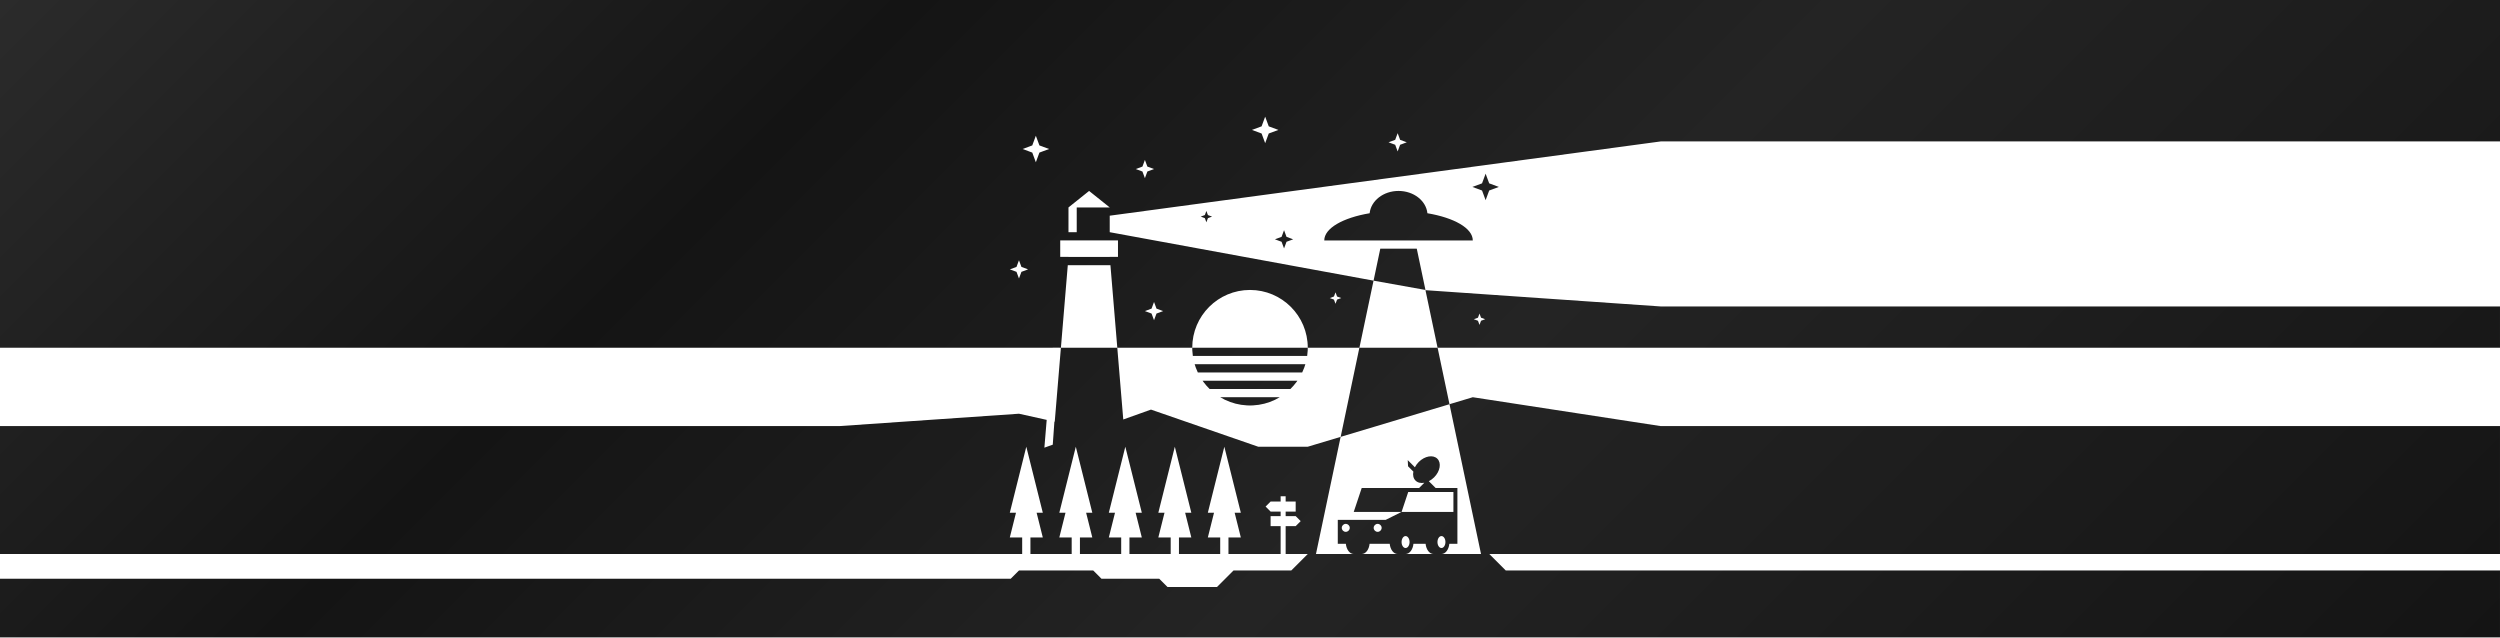
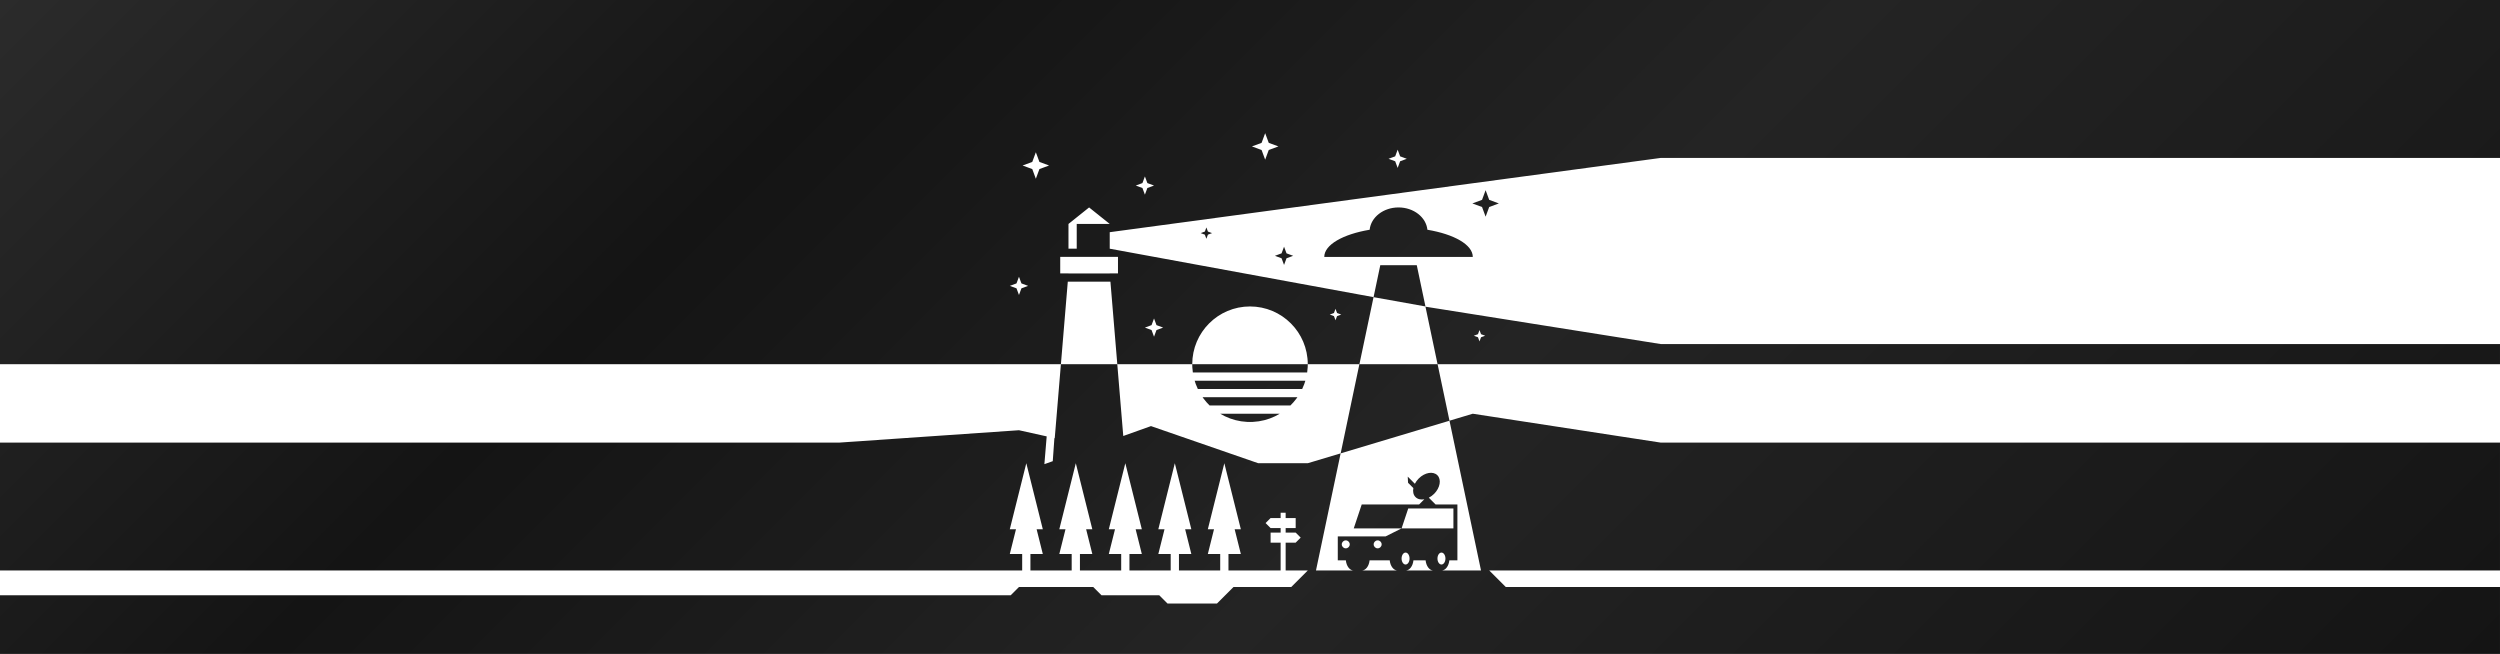
- <svg xmlns="http://www.w3.org/2000/svg" id="Layer_2" data-name="Layer 2" viewBox="0 0 2726.83 695.26">
+ <svg xmlns="http://www.w3.org/2000/svg" id="Layer_2" data-name="Layer 2" viewBox="0 0 2726.83 713.26">
  <defs>
    <style>
      .cls-1 {
        fill: url(#linear-gradient);
      }
    </style>
-     <linearGradient id="linear-gradient" x1="507.89" y1="-507.89" x2="2218.94" y2="1203.15" gradientUnits="userSpaceOnUse">
+     <linearGradient id="linear-gradient" x1="503.39" y1="-503.39" x2="2223.44" y2="1216.65" gradientUnits="userSpaceOnUse">
      <stop offset="0" stop-color="#2b2b2b" />
      <stop offset=".29" stop-color="#141414" />
      <stop offset=".59" stop-color="#242424" />
      <stop offset="1" stop-color="#141414" />
    </linearGradient>
  </defs>
  <g id="Layer_1-2" data-name="Layer 1">
-     <path class="cls-1" d="M1616.51,207.79l-10.55-3.9,10.55-3.9,3.9-10.55,3.9,10.55,10.55,3.9-10.55,3.9-3.9,10.55-3.9-10.55ZM1301.07,388.26h124.7c.27-1.89.47-3.81.57-5.76.05-1.07.08-2.15.08-3.24h-126c0,1.09.03,2.17.08,3.24.1,1.95.3,3.86.57,5.76ZM1336.1,436.05c1.84.88,3.72,1.68,5.65,2.39,1.93.71,3.9,1.32,5.92,1.84,4.03,1.04,8.21,1.68,12.5,1.9,1.07.05,2.15.08,3.24.08s2.17-.03,3.24-.08c4.29-.22,8.48-.87,12.5-1.9,2.01-.52,3.99-1.13,5.92-1.84s3.82-1.5,5.65-2.39c1.76-.85,3.48-1.78,5.14-2.79h-64.92c1.67,1,3.38,1.94,5.14,2.79ZM1397.86,258.33l-7.26,2.69,7.26,2.69,2.69,7.26,2.69-7.26,7.26-2.69-7.26-2.69-2.69-7.26-2.69,7.26ZM1314.17,234.59l-4.52,1.67,4.52,1.67,1.67,4.53,1.67-4.53,4.53-1.67-4.53-1.67-1.67-4.53-1.67,4.53ZM1505.52,271.26l-7.33,34.86,56.6,10.14-9.47-45h-39.79ZM1312.93,416.96c1.94,2.6,4.09,5.04,6.41,7.31h88.15c2.32-2.27,4.47-4.71,6.41-7.31.41-.55.81-1.13,1.2-1.69h-103.38c.4.57.79,1.14,1.2,1.69ZM1556.92,232.59c-1.41-13.63-14.97-24.33-31.5-24.33s-30.09,10.7-31.5,24.33c-29.09,4.89-49.5,16.33-49.5,29.67h162c0-13.34-20.41-24.79-49.5-29.67ZM1306.49,406.26h113.86c.83-1.74,1.58-3.52,2.25-5.34.44-1.2.83-2.43,1.2-3.66h-120.75c.37,1.23.76,2.46,1.2,3.66.67,1.82,1.42,3.6,2.25,5.34ZM2726.83,0v154.26h-915.42l-601,81v18l287.76,52.85-15.41,73.15h85.24l-13.21-62.75,256.61,17.75h915.42v45h-1158.79l12.97,61.62,25.4-7.62,205,31.5h915.42v139.5h-1102.42l18,18h1084.42v73H0v-64h1102.42l9-9h81l9,9h63l9,9h54l18-18h63l18-18h-24.12v-30.39h10.94l5.47-5.47-5.47-5.47h-10.94v-4.94h10.94v-10.94h-10.94v-5.79h-5.47v5.79h-10.94l-5.47,5.47,5.47,5.47h10.94v4.94h-10.94v10.94h10.94v30.39h-56.91v-18h13.5l-6.75-27h6.75l-18-72-18,72h6.75l-6.75,27h13.5v18h-45v-18h13.5l-6.75-27h6.75l-18-72-18,72h6.75l-6.75,27h13.5v18h-45v-18h13.5l-6.75-27h6.75l-18-72-18,72h6.75l-6.75,27h13.5v18h-45v-18h13.5l-6.75-27h6.75l-18-72-18,72h6.75l-6.75,27h13.5v18h-45v-18h13.5l-6.75-27h6.75l-18-72-18,72h6.75l-6.75,27h13.5v18H0v-139.5h915.42l196-13.5,30.24,6.72-2.52,30.3,9.14-3.26,1.79-25.17.37.08,6.72-80.67h61.5l6.52,78.29,30.23-10.79,117,40.5h54l35.87-10.76-26.91,127.76h41.18c-4.36,0-7.97-4.83-8.59-11.11h-8.8v-26.09h52.19l17.4-8.7h56.54v-21.74h-49.29l-7.25,21.74h-52.19l8.7-26.09h62.59l5.7-5.7c-3.74.7-7.25-.04-9.6-2.4-2.39-2.39-3.11-5.98-2.35-9.79l-5.79-5.79-.35-6.72,7.8,7.8c1.03-2.02,2.43-4,4.22-5.79,6.58-6.58,15.66-8.16,20.29-3.53,4.63,4.63,3.05,13.71-3.53,20.29-1.79,1.79-3.76,3.19-5.78,4.22l7.4,7.4h23.78v60.89h-8.8c-.62,6.29-4.23,11.11-8.59,11.11h43.14l-34.39-163.37-118.7,35.61,20.42-97.24h-56.3c0-34.79-28.21-63-63-63s-63,28.21-63,63h-81.75l-7.49-90h-46.51l-7.5,90h-1.35v-.05s-7.62,0-7.62,0v.05H0V0h2726.83ZM1121.37,293.81l-7.26-2.69-2.69-7.26-2.69,7.26-7.26,2.69,7.26,2.69,2.69,7.26,2.69-7.26,7.26-2.69ZM1144.28,162.52l-10.55-3.9-3.9-10.55-3.9,10.55-10.55,3.9,10.55,3.9,3.9,10.55,3.9-10.55,10.55-3.9ZM1472.21,575.75c0-2.4-1.95-4.35-4.35-4.35s-4.35,1.95-4.35,4.35,1.95,4.35,4.35,4.35,4.35-1.95,4.35-4.35ZM1498.31,575.75c0,2.4,1.95,4.35,4.35,4.35s4.35-1.95,4.35-4.35-1.95-4.35-4.35-4.35-4.35,1.95-4.35,4.35ZM1524.4,604.26c-4.36,0-7.97-4.83-8.59-11.11h-21.96c-.62,6.29-4.23,11.11-8.59,11.11h39.14ZM1533.1,597.74c2.4,0,4.35-2.92,4.35-6.52s-1.95-6.52-4.35-6.52-4.35,2.92-4.35,6.52,1.95,6.52,4.35,6.52ZM1563.54,604.26c-4.36,0-7.97-4.83-8.59-11.11h-13.26c-.62,6.29-4.23,11.11-8.59,11.11h30.44ZM1572.24,597.74c2.4,0,4.35-2.92,4.35-6.52s-1.95-6.52-4.35-6.52-4.35,2.92-4.35,6.52,1.95,6.52,4.35,6.52ZM1607.54,348.19l4.53,1.67,1.67,4.53,1.67-4.53,4.53-1.67-4.53-1.67-1.67-4.53-1.67,4.53-4.53,1.67ZM1450.42,325.1l4.57,1.69,1.69,4.57,1.69-4.57,4.57-1.69-4.57-1.69-1.69-4.57-1.69,4.57-4.57,1.69ZM1248.78,339.31l7.26,2.69,2.69,7.26,2.69-7.26,7.26-2.69-7.26-2.69-2.69-7.26-2.69,7.26-7.26,2.69ZM1156.42,262.2v18h9v.07s0,0,0,0h45.01v-.07s8.99,0,8.99,0v-18h-63ZM1210.42,226.26l-22.5-18-22.5,18v27h9v-27h36ZM1258.73,184.38l-7.26-2.69-2.69-7.26-2.69,7.26-7.26,2.69,7.26,2.69,2.69,7.26,2.69-7.26,7.26-2.69ZM1394.41,141.71l-10.55-3.9-3.9-10.55-3.9,10.55-10.55,3.9,10.55,3.9,3.9,10.55,3.9-10.55,10.55-3.9ZM1534.42,155.21l-7.26-2.69-2.69-7.26-2.69,7.26-7.26,2.69,7.26,2.69,2.69,7.26,2.69-7.26,7.26-2.69Z" />
+     <path class="cls-1" d="M1616.51,225.79l-10.55-3.9,10.55-3.9,3.9-10.55,3.9,10.55,10.55,3.9-10.55,3.9-3.9,10.55-3.9-10.55ZM1301.07,406.26h124.7c.27-1.89.47-3.81.57-5.76.05-1.07.08-2.15.08-3.24h-126c0,1.09.03,2.17.08,3.24.1,1.95.3,3.86.57,5.76ZM1336.1,454.05c1.84.88,3.72,1.68,5.65,2.39,1.93.71,3.9,1.32,5.92,1.84,4.03,1.04,8.21,1.68,12.5,1.9,1.07.05,2.15.08,3.24.08s2.17-.03,3.24-.08c4.29-.22,8.48-.87,12.5-1.9,2.01-.52,3.99-1.13,5.92-1.84s3.82-1.5,5.65-2.39c1.76-.85,3.48-1.78,5.14-2.79h-64.92c1.67,1,3.38,1.94,5.14,2.79ZM1397.86,276.33l-7.26,2.69,7.26,2.69,2.69,7.26,2.69-7.26,7.26-2.69-7.26-2.69-2.69-7.26-2.69,7.26ZM1314.17,252.59l-4.52,1.67,4.52,1.67,1.67,4.53,1.67-4.53,4.53-1.67-4.53-1.67-1.67-4.53-1.67,4.53ZM1505.52,289.26l-7.33,34.86,56.6,10.14-9.47-45h-39.79ZM1312.93,434.96c1.94,2.6,4.09,5.04,6.41,7.31h88.15c2.32-2.27,4.47-4.71,6.41-7.31.41-.55.81-1.13,1.2-1.69h-103.38c.4.57.79,1.14,1.2,1.69ZM1556.92,250.59c-1.41-13.63-14.97-24.33-31.5-24.33s-30.09,10.7-31.5,24.33c-29.09,4.89-49.5,16.33-49.5,29.67h162c0-13.34-20.41-24.79-49.5-29.67ZM1306.49,424.26h113.86c.83-1.74,1.58-3.52,2.25-5.34.44-1.2.83-2.43,1.2-3.66h-120.75c.37,1.23.76,2.46,1.2,3.66.67,1.82,1.42,3.6,2.25,5.34ZM2726.83,0v172.26h-915.42l-601,81v18l287.76,52.85-15.41,73.15h85.24l-13.21-62.75,256.61,40.75h915.42v22h-1158.79l12.97,61.62,25.4-7.62,205,31.5h915.42v139.5h-1102.42l18,18h1084.42v73H0v-64h1102.42l9-9h81l9,9h63l9,9h54l18-18h63l18-18h-24.12v-30.39h10.94l5.47-5.47-5.47-5.47h-10.94v-4.94h10.94v-10.94h-10.94v-5.79h-5.47v5.79h-10.94l-5.47,5.47,5.47,5.47h10.94v4.94h-10.94v10.94h10.94v30.39h-56.91v-18h13.5l-6.75-27h6.75l-18-72-18,72h6.75l-6.75,27h13.5v18h-45v-18h13.5l-6.75-27h6.75l-18-72-18,72h6.75l-6.75,27h13.5v18h-45v-18h13.5l-6.75-27h6.75l-18-72-18,72h6.75l-6.75,27h13.5v18h-45v-18h13.5l-6.75-27h6.75l-18-72-18,72h6.75l-6.75,27h13.5v18h-45v-18h13.5l-6.75-27h6.75l-18-72-18,72h6.75l-6.75,27h13.5v18H0v-139.5h915.42l196-13.5,30.24,6.72-2.52,30.3,9.14-3.26,1.79-25.17.37.08,6.72-80.67h61.5l6.52,78.29,30.23-10.79,117,40.5h54l35.87-10.76-26.91,127.76h41.18c-4.36,0-7.97-4.83-8.59-11.11h-8.8v-26.09h52.19l17.4-8.7h56.54v-21.74h-49.29l-7.25,21.74h-52.19l8.7-26.09h62.59l5.7-5.7c-3.74.7-7.25-.04-9.6-2.4-2.39-2.39-3.11-5.98-2.35-9.79l-5.79-5.79-.35-6.72,7.8,7.8c1.03-2.02,2.43-4,4.22-5.79,6.58-6.58,15.66-8.16,20.29-3.53,4.63,4.63,3.05,13.71-3.53,20.29-1.79,1.79-3.76,3.19-5.78,4.22l7.4,7.4h23.78v60.89h-8.8c-.62,6.29-4.23,11.11-8.59,11.11h43.14l-34.39-163.37-118.7,35.61,20.42-97.24h-56.3c0-34.79-28.21-63-63-63s-63,28.21-63,63h-81.75l-7.49-90h-46.51l-7.5,90h-1.35v-.05s-7.62,0-7.62,0v.05H0V0h2726.83ZM1121.37,311.81l-7.26-2.69-2.69-7.26-2.69,7.26-7.26,2.69,7.26,2.69,2.69,7.26,2.69-7.26,7.26-2.69ZM1144.28,180.52l-10.55-3.9-3.9-10.55-3.9,10.55-10.55,3.9,10.55,3.9,3.9,10.55,3.9-10.55,10.55-3.9ZM1472.21,593.75c0-2.4-1.95-4.35-4.35-4.35s-4.35,1.95-4.35,4.35,1.95,4.35,4.35,4.35,4.35-1.95,4.35-4.35ZM1498.31,593.75c0,2.4,1.95,4.35,4.35,4.35s4.35-1.95,4.35-4.35-1.95-4.35-4.35-4.35-4.35,1.95-4.35,4.35ZM1524.4,622.26c-4.36,0-7.97-4.83-8.59-11.11h-21.96c-.62,6.29-4.23,11.11-8.59,11.11h39.14ZM1533.1,615.74c2.4,0,4.35-2.92,4.35-6.52s-1.95-6.52-4.35-6.52-4.35,2.92-4.35,6.52,1.95,6.52,4.35,6.52ZM1563.54,622.26c-4.36,0-7.97-4.83-8.59-11.11h-13.26c-.62,6.29-4.23,11.11-8.59,11.11h30.44ZM1572.24,615.74c2.4,0,4.35-2.92,4.35-6.52s-1.95-6.52-4.35-6.52-4.35,2.92-4.35,6.52,1.95,6.52,4.35,6.52ZM1607.54,366.19l4.53,1.67,1.67,4.53,1.67-4.53,4.53-1.67-4.53-1.67-1.67-4.53-1.67,4.53-4.53,1.67ZM1450.42,343.1l4.57,1.69,1.69,4.57,1.69-4.57,4.57-1.69-4.57-1.69-1.69-4.57-1.69,4.57-4.57,1.69ZM1248.78,357.31l7.26,2.69,2.69,7.26,2.69-7.26,7.26-2.69-7.26-2.69-2.69-7.26-2.69,7.26-7.26,2.69ZM1156.42,280.2v18h9v.07s0,0,0,0h45.01v-.07s8.99,0,8.99,0v-18h-63ZM1210.42,244.26l-22.5-18-22.5,18v27h9v-27h36ZM1258.73,202.38l-7.26-2.69-2.69-7.26-2.69,7.26-7.26,2.69,7.26,2.69,2.69,7.26,2.69-7.26,7.26-2.69ZM1394.41,159.71l-10.55-3.9-3.9-10.55-3.9,10.55-10.55,3.9,10.55,3.9,3.9,10.55,3.9-10.55,10.55-3.9ZM1534.42,173.21l-7.26-2.69-2.69-7.26-2.69,7.26-7.26,2.69,7.26,2.69,2.69,7.26,2.69-7.26,7.26-2.69Z" />
  </g>
</svg>
